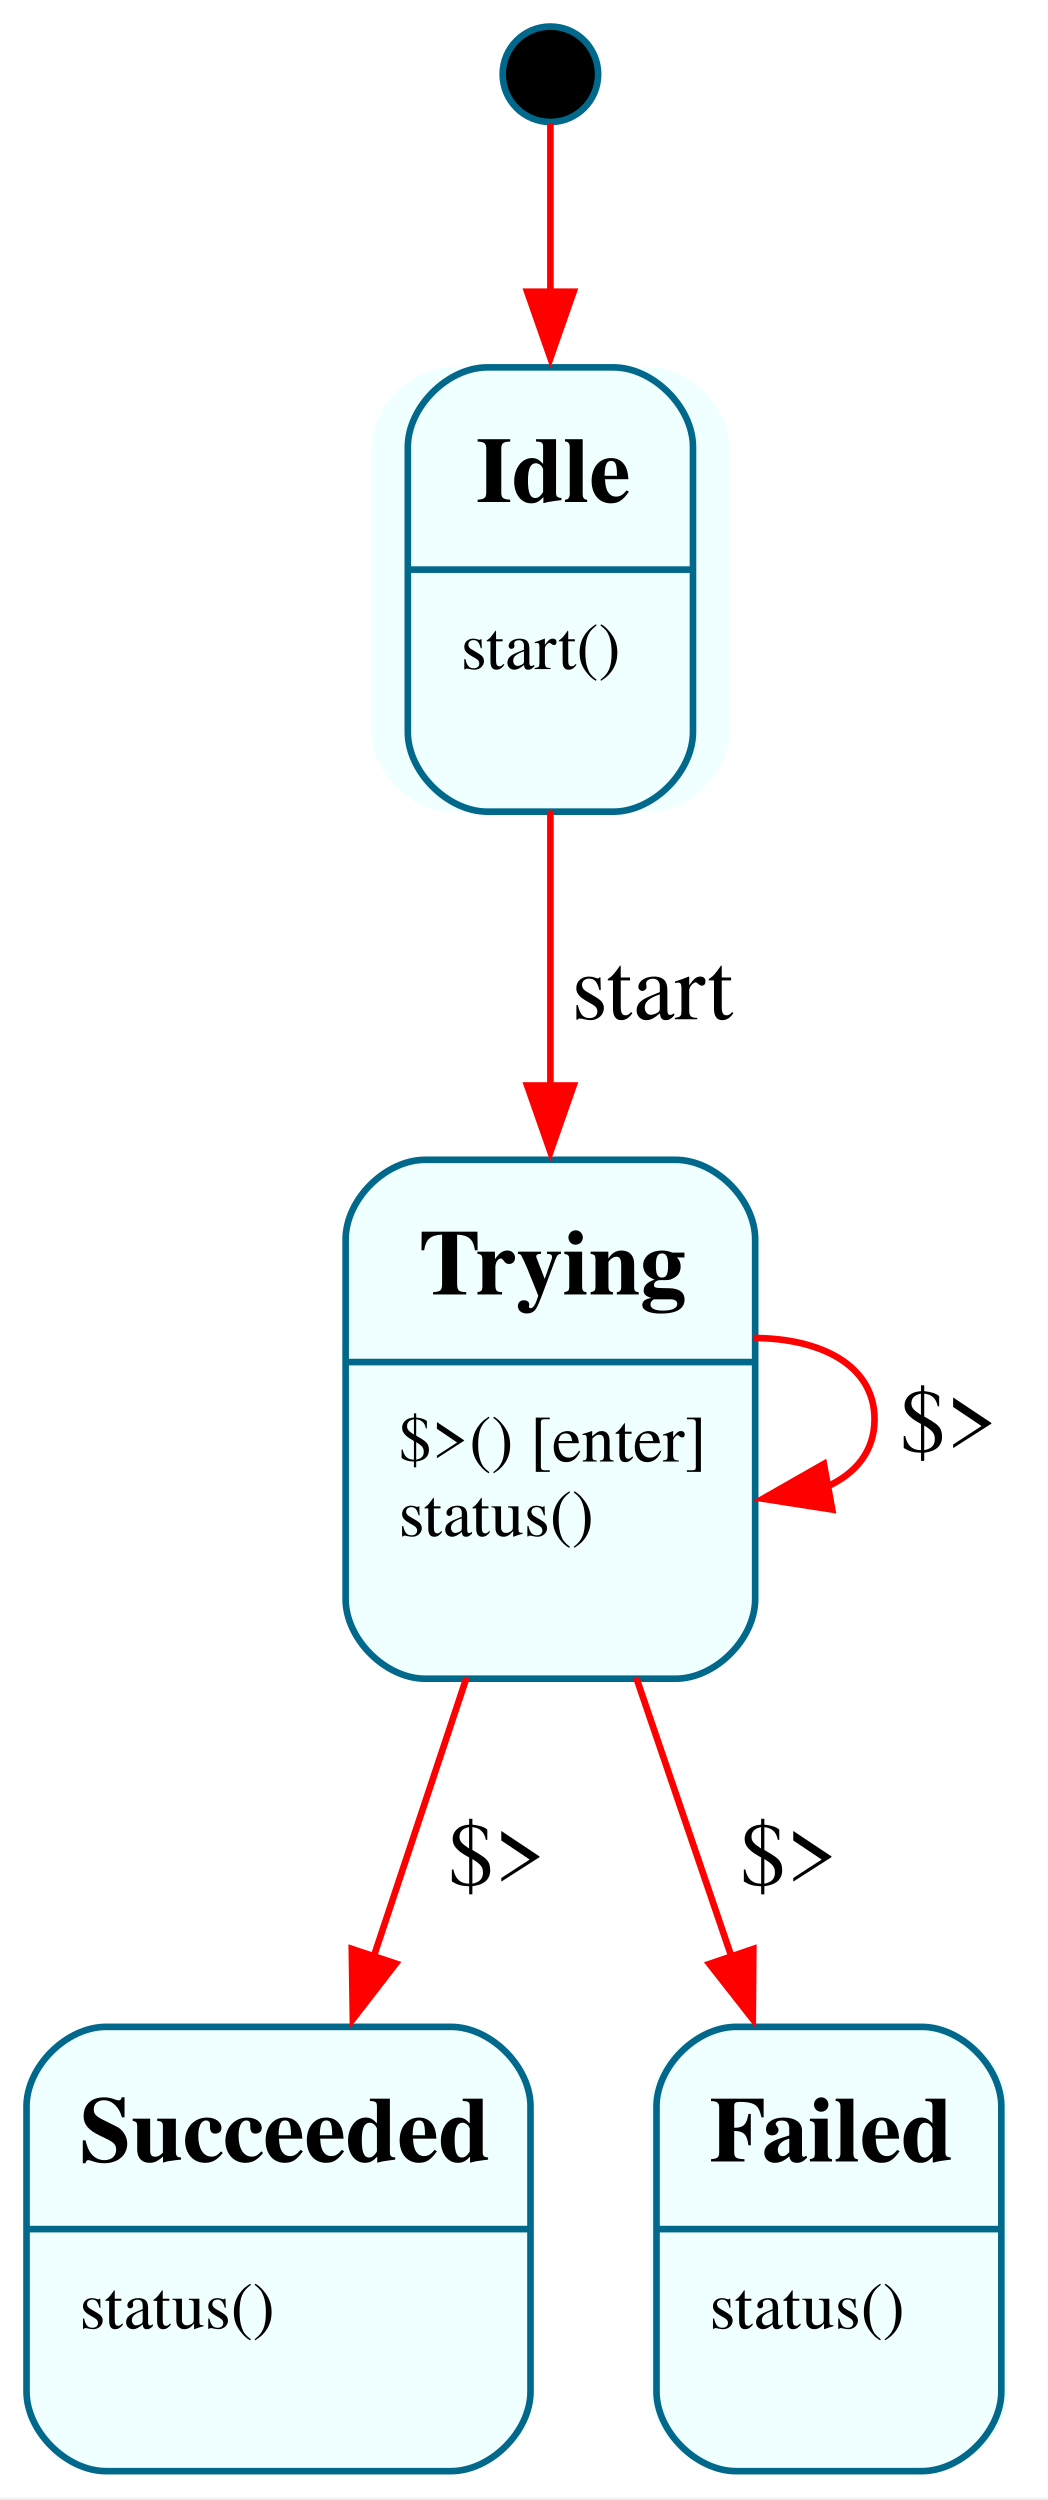
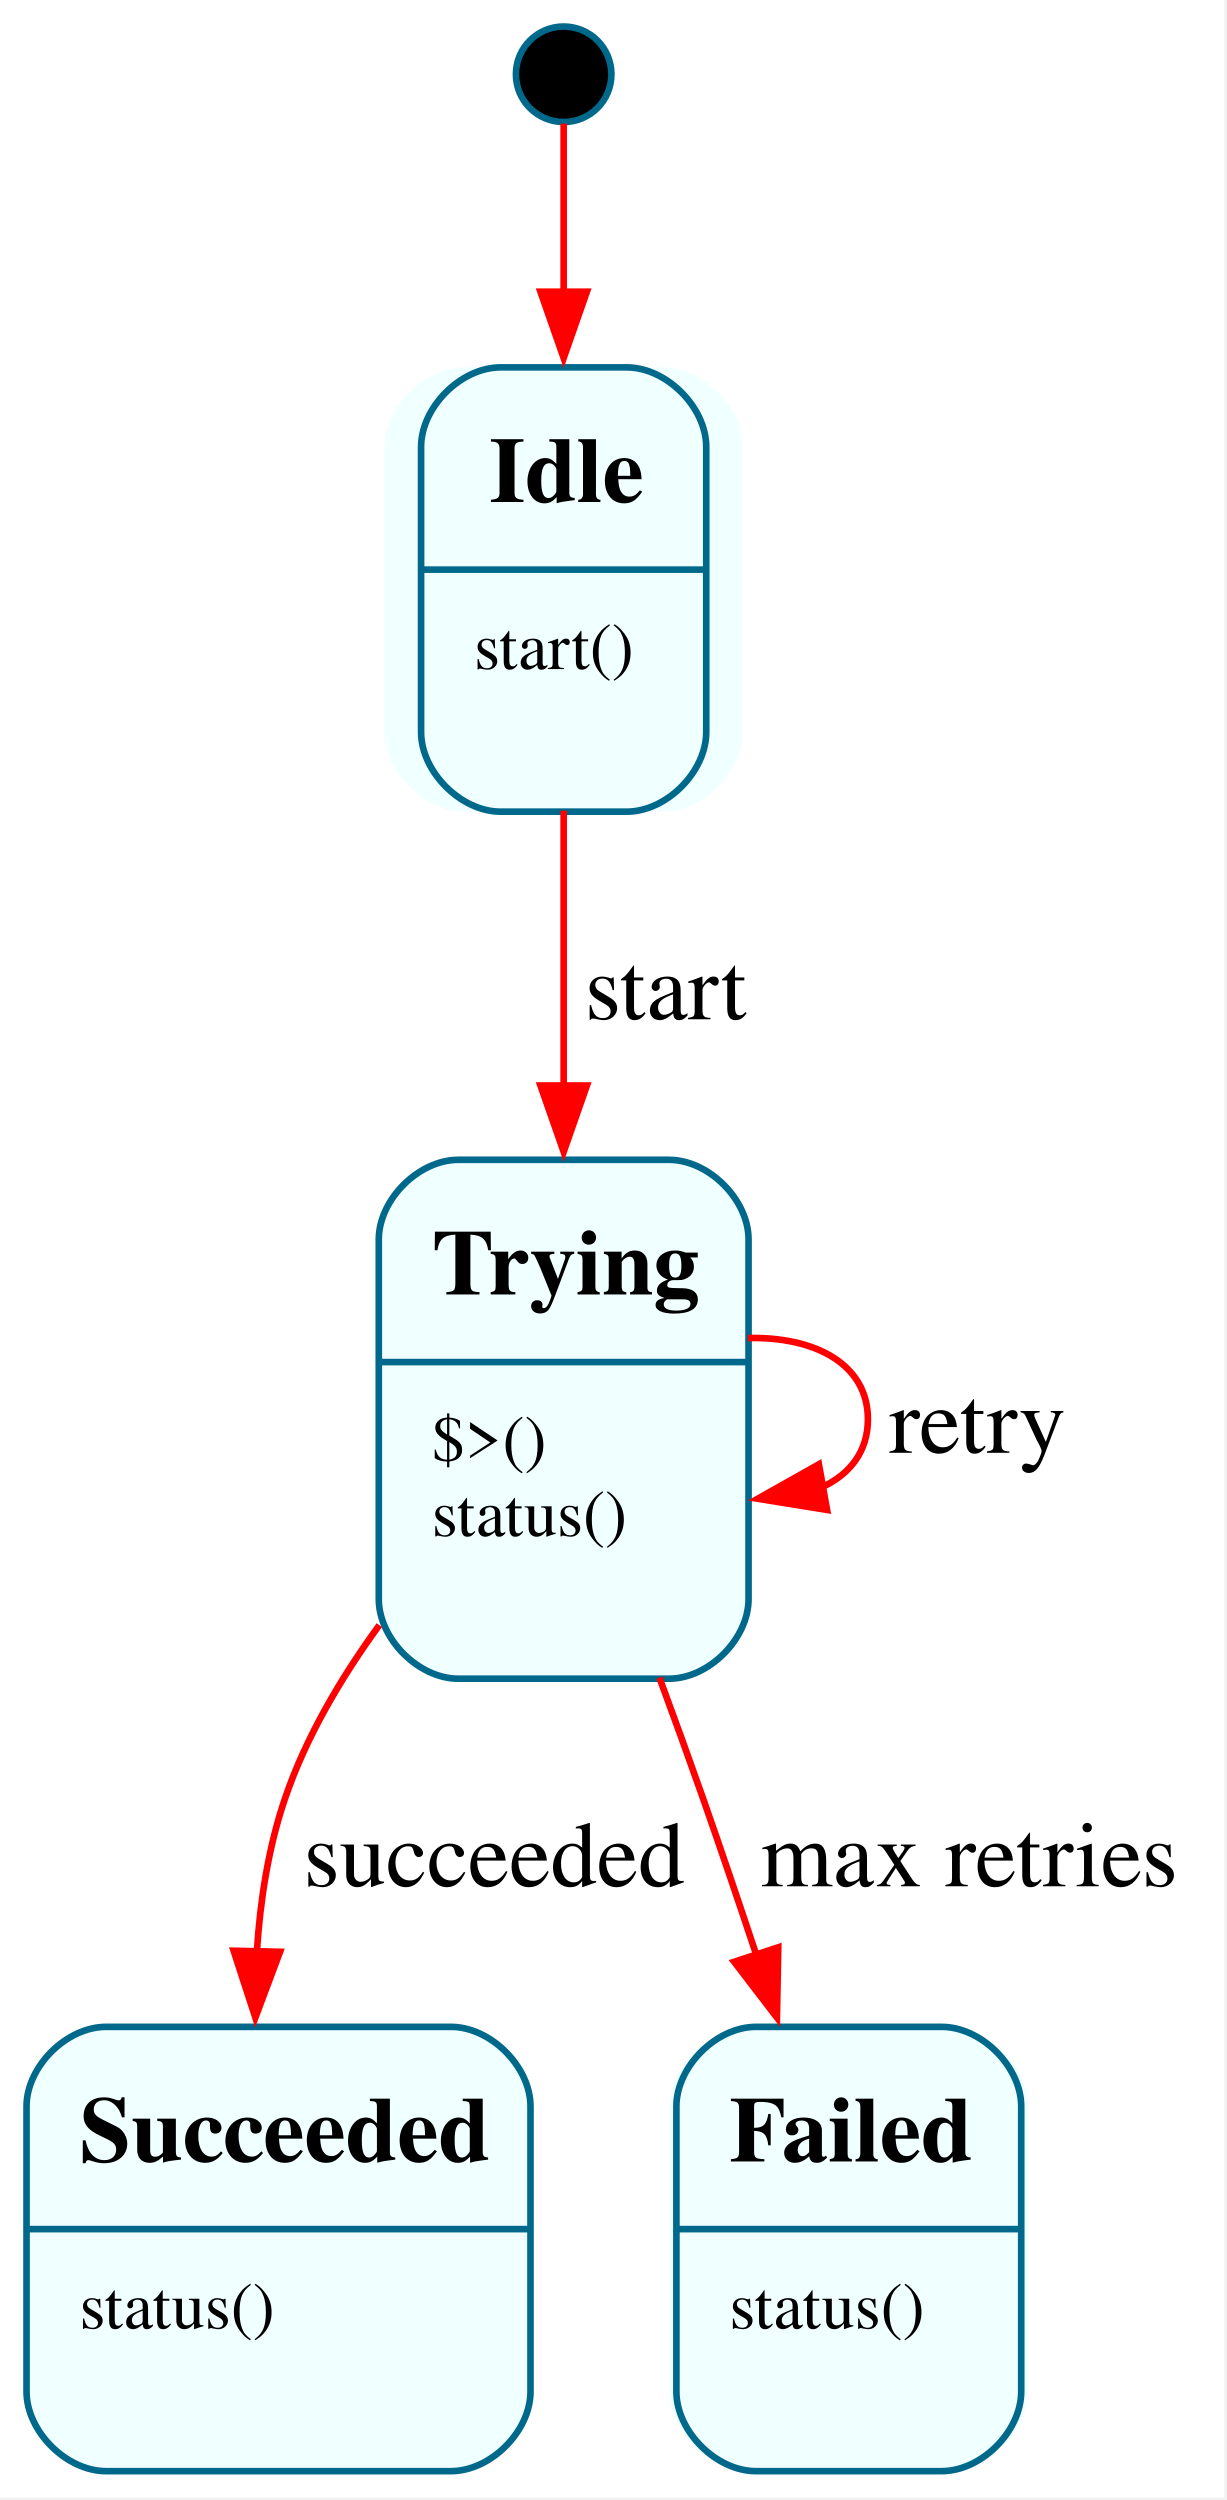
- <svg xmlns="http://www.w3.org/2000/svg" width="158pt" height="377pt" viewBox="0.00 0.00 158.00 377.00">
+ <svg xmlns="http://www.w3.org/2000/svg" width="185pt" height="377pt" viewBox="0.00 0.00 185.00 377.00">
  <g id="graph0" class="graph" transform="scale(1 1) rotate(0) translate(4 372.65)">
-     <polygon fill="white" stroke="none" points="-4,4 -4,-372.65 154.38,-372.65 154.38,4 -4,4" />
+     <polygon fill="white" stroke="none" points="-4,4 -4,-372.65 180.65,-372.65 180.65,4 -4,4" />
    <g id="node1" class="node">
-       <ellipse fill="black" stroke="#00688b" cx="79" cy="-361.45" rx="7.2" ry="7.2" />
+       <ellipse fill="black" stroke="#00688b" cx="81" cy="-361.45" rx="7.2" ry="7.2" />
    </g>
    <g id="node2" class="node">
-       <path fill="azure" stroke="none" d="M94,-317.25C94,-317.25 64,-317.25 64,-317.25 58,-317.25 52,-311.25 52,-305.25 52,-305.25 52,-262.25 52,-262.25 52,-256.25 58,-250.25 64,-250.25 64,-250.25 94,-250.25 94,-250.25 100,-250.25 106,-256.25 106,-262.25 106,-262.25 106,-305.25 106,-305.25 106,-311.25 100,-317.25 94,-317.25" />
-       <text xml:space="preserve" text-anchor="start" x="67.75" y="-296.95" font-family="Times,serif" font-weight="bold" font-size="14.00">Idle</text>
-       <text xml:space="preserve" text-anchor="start" x="65.5" y="-271.75" font-family="Times,serif" font-size="10.00">start()</text>
-       <text xml:space="preserve" text-anchor="start" x="65.5" y="-260.5" font-family="Times,serif" font-size="10.00">            </text>
-       <polygon fill="#00688b" stroke="#00688b" points="57.5,-286.75 57.5,-286.75 100.5,-286.75 100.5,-286.75 57.5,-286.75" />
-       <path fill="none" stroke="#00688b" d="M69.5,-250.25C69.5,-250.25 88.5,-250.25 88.5,-250.25 94.5,-250.25 100.5,-256.25 100.5,-262.25 100.5,-262.25 100.5,-305.25 100.5,-305.25 100.5,-311.25 94.5,-317.25 88.5,-317.25 88.5,-317.25 69.5,-317.25 69.5,-317.25 63.5,-317.25 57.5,-311.25 57.5,-305.25 57.5,-305.25 57.5,-262.25 57.5,-262.25 57.5,-256.25 63.5,-250.25 69.5,-250.25" />
+       <path fill="azure" stroke="none" d="M96,-317.25C96,-317.25 66,-317.25 66,-317.25 60,-317.25 54,-311.25 54,-305.25 54,-305.25 54,-262.25 54,-262.25 54,-256.25 60,-250.25 66,-250.25 66,-250.25 96,-250.25 96,-250.25 102,-250.25 108,-256.25 108,-262.25 108,-262.25 108,-305.25 108,-305.25 108,-311.25 102,-317.25 96,-317.25" />
+       <text xml:space="preserve" text-anchor="start" x="69.75" y="-296.95" font-family="Times,serif" font-weight="bold" font-size="14.00">Idle</text>
+       <text xml:space="preserve" text-anchor="start" x="67.5" y="-271.75" font-family="Times,serif" font-size="10.00">start()</text>
+       <text xml:space="preserve" text-anchor="start" x="67.5" y="-260.5" font-family="Times,serif" font-size="10.00">            </text>
+       <polygon fill="#00688b" stroke="#00688b" points="59.5,-286.75 59.5,-286.75 102.5,-286.75 102.5,-286.75 59.5,-286.75" />
+       <path fill="none" stroke="#00688b" d="M71.5,-250.25C71.5,-250.25 90.5,-250.25 90.5,-250.25 96.5,-250.25 102.5,-256.25 102.5,-262.25 102.5,-262.25 102.5,-305.25 102.5,-305.25 102.5,-311.25 96.5,-317.25 90.5,-317.25 90.5,-317.25 71.5,-317.25 71.5,-317.25 65.5,-317.25 59.5,-311.25 59.5,-305.25 59.5,-305.25 59.5,-262.25 59.5,-262.25 59.5,-256.25 65.5,-250.25 71.5,-250.25" />
    </g>
    <g id="edge1" class="edge">
-       <path fill="none" stroke="red" d="M79,-354C79,-348.02 79,-338.57 79,-328.55" />
-       <polygon fill="red" stroke="red" points="82.5,-328.66 79,-318.66 75.5,-328.66 82.5,-328.66" />
+       <path fill="none" stroke="red" d="M81,-354C81,-348.02 81,-338.57 81,-328.55" />
+       <polygon fill="red" stroke="red" points="84.5,-328.66 81,-318.66 77.5,-328.66 84.5,-328.66" />
    </g>
    <g id="node3" class="node">
-       <path fill="azure" stroke="none" d="M97.88,-197.75C97.88,-197.75 60.12,-197.75 60.12,-197.75 54.12,-197.75 48.12,-191.75 48.12,-185.75 48.12,-185.75 48.12,-131.5 48.12,-131.5 48.12,-125.5 54.12,-119.5 60.12,-119.5 60.12,-119.5 97.88,-119.5 97.88,-119.5 103.88,-119.5 109.88,-125.5 109.88,-131.5 109.88,-131.5 109.88,-185.75 109.88,-185.75 109.88,-191.75 103.88,-197.75 97.88,-197.75" />
-       <text xml:space="preserve" text-anchor="start" x="59.12" y="-177.45" font-family="Times,serif" font-weight="bold" font-size="14.00">Trying</text>
-       <text xml:space="preserve" text-anchor="start" x="56.12" y="-152.25" font-family="Times,serif" font-size="10.00">$&gt;() [enter]</text>
-       <text xml:space="preserve" text-anchor="start" x="56.12" y="-141" font-family="Times,serif" font-size="10.00">status()</text>
-       <text xml:space="preserve" text-anchor="start" x="65.5" y="-129.75" font-family="Times,serif" font-size="10.00">            </text>
-       <polygon fill="#00688b" stroke="#00688b" points="48.12,-167.25 48.12,-167.25 109.88,-167.25 109.88,-167.25 48.12,-167.25" />
-       <path fill="none" stroke="#00688b" d="M60.12,-119.5C60.12,-119.5 97.88,-119.5 97.88,-119.5 103.88,-119.5 109.88,-125.5 109.88,-131.5 109.88,-131.5 109.88,-185.75 109.88,-185.75 109.88,-191.75 103.88,-197.75 97.88,-197.75 97.88,-197.75 60.12,-197.75 60.12,-197.75 54.12,-197.75 48.12,-191.75 48.12,-185.75 48.12,-185.75 48.12,-131.5 48.12,-131.5 48.12,-125.5 54.12,-119.5 60.12,-119.5" />
+       <path fill="azure" stroke="none" d="M96.88,-197.75C96.88,-197.75 65.12,-197.75 65.12,-197.75 59.12,-197.75 53.12,-191.75 53.12,-185.75 53.12,-185.75 53.12,-131.5 53.12,-131.5 53.12,-125.5 59.12,-119.5 65.12,-119.5 65.12,-119.5 96.88,-119.5 96.88,-119.5 102.88,-119.5 108.88,-125.5 108.88,-131.5 108.88,-131.5 108.88,-185.75 108.88,-185.75 108.88,-191.75 102.88,-197.75 96.88,-197.75" />
+       <text xml:space="preserve" text-anchor="start" x="61.12" y="-177.45" font-family="Times,serif" font-weight="bold" font-size="14.00">Trying</text>
+       <text xml:space="preserve" text-anchor="start" x="61.12" y="-152.25" font-family="Times,serif" font-size="10.00">$&gt;()</text>
+       <text xml:space="preserve" text-anchor="start" x="61.12" y="-141" font-family="Times,serif" font-size="10.00">status()</text>
+       <text xml:space="preserve" text-anchor="start" x="62.25" y="-129.75" font-family="Times,serif" font-size="10.00">            </text>
+       <polygon fill="#00688b" stroke="#00688b" points="53.12,-167.25 53.12,-167.25 108.88,-167.25 108.88,-167.25 53.12,-167.25" />
+       <path fill="none" stroke="#00688b" d="M65.12,-119.5C65.12,-119.5 96.88,-119.5 96.88,-119.5 102.88,-119.5 108.88,-125.5 108.88,-131.5 108.88,-131.5 108.88,-185.75 108.88,-185.75 108.88,-191.75 102.88,-197.75 96.88,-197.75 96.88,-197.75 65.12,-197.75 65.12,-197.75 59.12,-197.75 53.12,-191.75 53.12,-185.75 53.12,-185.75 53.12,-131.5 53.12,-131.5 53.12,-125.5 59.12,-119.5 65.12,-119.5" />
    </g>
    <g id="edge2" class="edge">
-       <path fill="none" stroke="red" d="M79,-250.4C79,-237.71 79,-222.86 79,-208.89" />
-       <polygon fill="red" stroke="red" points="82.5,-208.95 79,-198.95 75.5,-208.95 82.5,-208.95" />
-       <text xml:space="preserve" text-anchor="middle" x="94.38" y="-218.95" font-family="Times,serif" font-size="14.00"> start </text>
+       <path fill="none" stroke="red" d="M81,-250.4C81,-237.71 81,-222.86 81,-208.89" />
+       <polygon fill="red" stroke="red" points="84.5,-208.95 81,-198.95 77.5,-208.95 84.5,-208.95" />
+       <text xml:space="preserve" text-anchor="middle" x="96.38" y="-218.95" font-family="Times,serif" font-size="14.00"> start </text>
    </g>
    <g id="edge5" class="edge">
-       <path fill="none" stroke="red" d="M109.55,-170.88C119.73,-170.88 127.88,-166.8 127.88,-158.62 127.88,-153.77 125,-150.36 120.54,-148.39" />
-       <polygon fill="red" stroke="red" points="121.5,-145.01 111.04,-146.64 120.24,-151.89 121.5,-145.01" />
-       <text xml:space="preserve" text-anchor="middle" x="139.12" y="-153.57" font-family="Times,serif" font-size="14.00"> $&gt; </text>
+       <path fill="none" stroke="red" d="M108.77,-170.87C118.74,-171.13 126.88,-167.05 126.88,-158.62 126.88,-153.75 124.16,-150.33 119.94,-148.37" />
+       <polygon fill="red" stroke="red" points="120.72,-144.95 110.26,-146.64 119.49,-151.84 120.72,-144.95" />
+       <text xml:space="preserve" text-anchor="middle" x="143.38" y="-153.57" font-family="Times,serif" font-size="14.00"> retry </text>
    </g>
    <g id="node4" class="node">
      <path fill="azure" stroke="none" d="M64,-67C64,-67 12,-67 12,-67 6,-67 0,-61 0,-55 0,-55 0,-12 0,-12 0,-6 6,0 12,0 12,0 64,0 64,0 70,0 76,-6 76,-12 76,-12 76,-55 76,-55 76,-61 70,-67 64,-67" />
      <text xml:space="preserve" text-anchor="start" x="8" y="-46.7" font-family="Times,serif" font-weight="bold" font-size="14.00">Succeeded</text>
      <text xml:space="preserve" text-anchor="start" x="8" y="-21.5" font-family="Times,serif" font-size="10.00">status()</text>
      <text xml:space="preserve" text-anchor="start" x="9.12" y="-10.25" font-family="Times,serif" font-size="10.00">            </text>
      <polygon fill="#00688b" stroke="#00688b" points="0,-36.5 0,-36.5 76,-36.5 76,-36.5 0,-36.5" />
      <path fill="none" stroke="#00688b" d="M12,0C12,0 64,0 64,0 70,0 76,-6 76,-12 76,-12 76,-55 76,-55 76,-61 70,-67 64,-67 64,-67 12,-67 12,-67 6,-67 0,-61 0,-55 0,-55 0,-12 0,-12 0,-6 6,0 12,0" />
    </g>
    <g id="edge3" class="edge">
-       <path fill="none" stroke="red" d="M66.36,-119.68C61.91,-106.3 56.87,-91.16 52.29,-77.4" />
-       <polygon fill="red" stroke="red" points="55.69,-76.54 49.21,-68.15 49.05,-78.75 55.69,-76.54" />
-       <text xml:space="preserve" text-anchor="middle" x="70.98" y="-88.2" font-family="Times,serif" font-size="14.00"> $&gt; </text>
+       <path fill="none" stroke="red" d="M53.2,-127.58C47.42,-119.65 42.14,-110.71 39,-101.5 36.5,-94.18 35.23,-86.14 34.73,-78.24" />
+       <polygon fill="red" stroke="red" points="38.23,-78.32 34.51,-68.4 31.23,-78.48 38.23,-78.32" />
+       <text xml:space="preserve" text-anchor="middle" x="70.5" y="-88.2" font-family="Times,serif" font-size="14.00"> succeeded </text>
    </g>
    <g id="node5" class="node">
-       <path fill="azure" stroke="none" d="M136,-67C136,-67 106,-67 106,-67 100,-67 94,-61 94,-55 94,-55 94,-12 94,-12 94,-6 100,0 106,0 106,0 136,0 136,0 142,0 148,-6 148,-12 148,-12 148,-55 148,-55 148,-61 142,-67 136,-67" />
-       <text xml:space="preserve" text-anchor="start" x="103" y="-46.7" font-family="Times,serif" font-weight="bold" font-size="14.00">Failed</text>
-       <text xml:space="preserve" text-anchor="start" x="103" y="-21.5" font-family="Times,serif" font-size="10.00">status()</text>
-       <text xml:space="preserve" text-anchor="start" x="104.12" y="-10.25" font-family="Times,serif" font-size="10.00">            </text>
-       <polygon fill="#00688b" stroke="#00688b" points="95,-36.5 95,-36.5 147,-36.5 147,-36.5 95,-36.5" />
-       <path fill="none" stroke="#00688b" d="M107,0C107,0 135,0 135,0 141,0 147,-6 147,-12 147,-12 147,-55 147,-55 147,-61 141,-67 135,-67 135,-67 107,-67 107,-67 101,-67 95,-61 95,-55 95,-55 95,-12 95,-12 95,-6 101,0 107,0" />
+       <path fill="azure" stroke="none" d="M139,-67C139,-67 109,-67 109,-67 103,-67 97,-61 97,-55 97,-55 97,-12 97,-12 97,-6 103,0 109,0 109,0 139,0 139,0 145,0 151,-6 151,-12 151,-12 151,-55 151,-55 151,-61 145,-67 139,-67" />
+       <text xml:space="preserve" text-anchor="start" x="106" y="-46.7" font-family="Times,serif" font-weight="bold" font-size="14.00">Failed</text>
+       <text xml:space="preserve" text-anchor="start" x="106" y="-21.5" font-family="Times,serif" font-size="10.00">status()</text>
+       <text xml:space="preserve" text-anchor="start" x="107.12" y="-10.25" font-family="Times,serif" font-size="10.00">            </text>
+       <polygon fill="#00688b" stroke="#00688b" points="98,-36.5 98,-36.5 150,-36.5 150,-36.5 98,-36.5" />
+       <path fill="none" stroke="#00688b" d="M110,0C110,0 138,0 138,0 144,0 150,-6 150,-12 150,-12 150,-55 150,-55 150,-61 144,-67 138,-67 138,-67 110,-67 110,-67 104,-67 98,-61 98,-55 98,-55 98,-12 98,-12 98,-6 104,0 110,0" />
    </g>
    <g id="edge4" class="edge">
-       <path fill="none" stroke="red" d="M91.94,-119.68C96.51,-106.3 101.67,-91.16 106.37,-77.4" />
-       <polygon fill="red" stroke="red" points="109.6,-78.75 109.52,-68.15 102.98,-76.49 109.6,-78.75" />
-       <text xml:space="preserve" text-anchor="middle" x="115.01" y="-88.2" font-family="Times,serif" font-size="14.00"> $&gt; </text>
+       <path fill="none" stroke="red" d="M95.44,-119.66C97.68,-113.6 99.93,-107.39 102,-101.5 104.67,-93.88 107.43,-85.75 110.05,-77.86" />
+       <polygon fill="red" stroke="red" points="113.36,-79 113.16,-68.4 106.71,-76.81 113.36,-79" />
+       <text xml:space="preserve" text-anchor="middle" x="142.15" y="-88.2" font-family="Times,serif" font-size="14.00"> max retries </text>
    </g>
  </g>
</svg>
